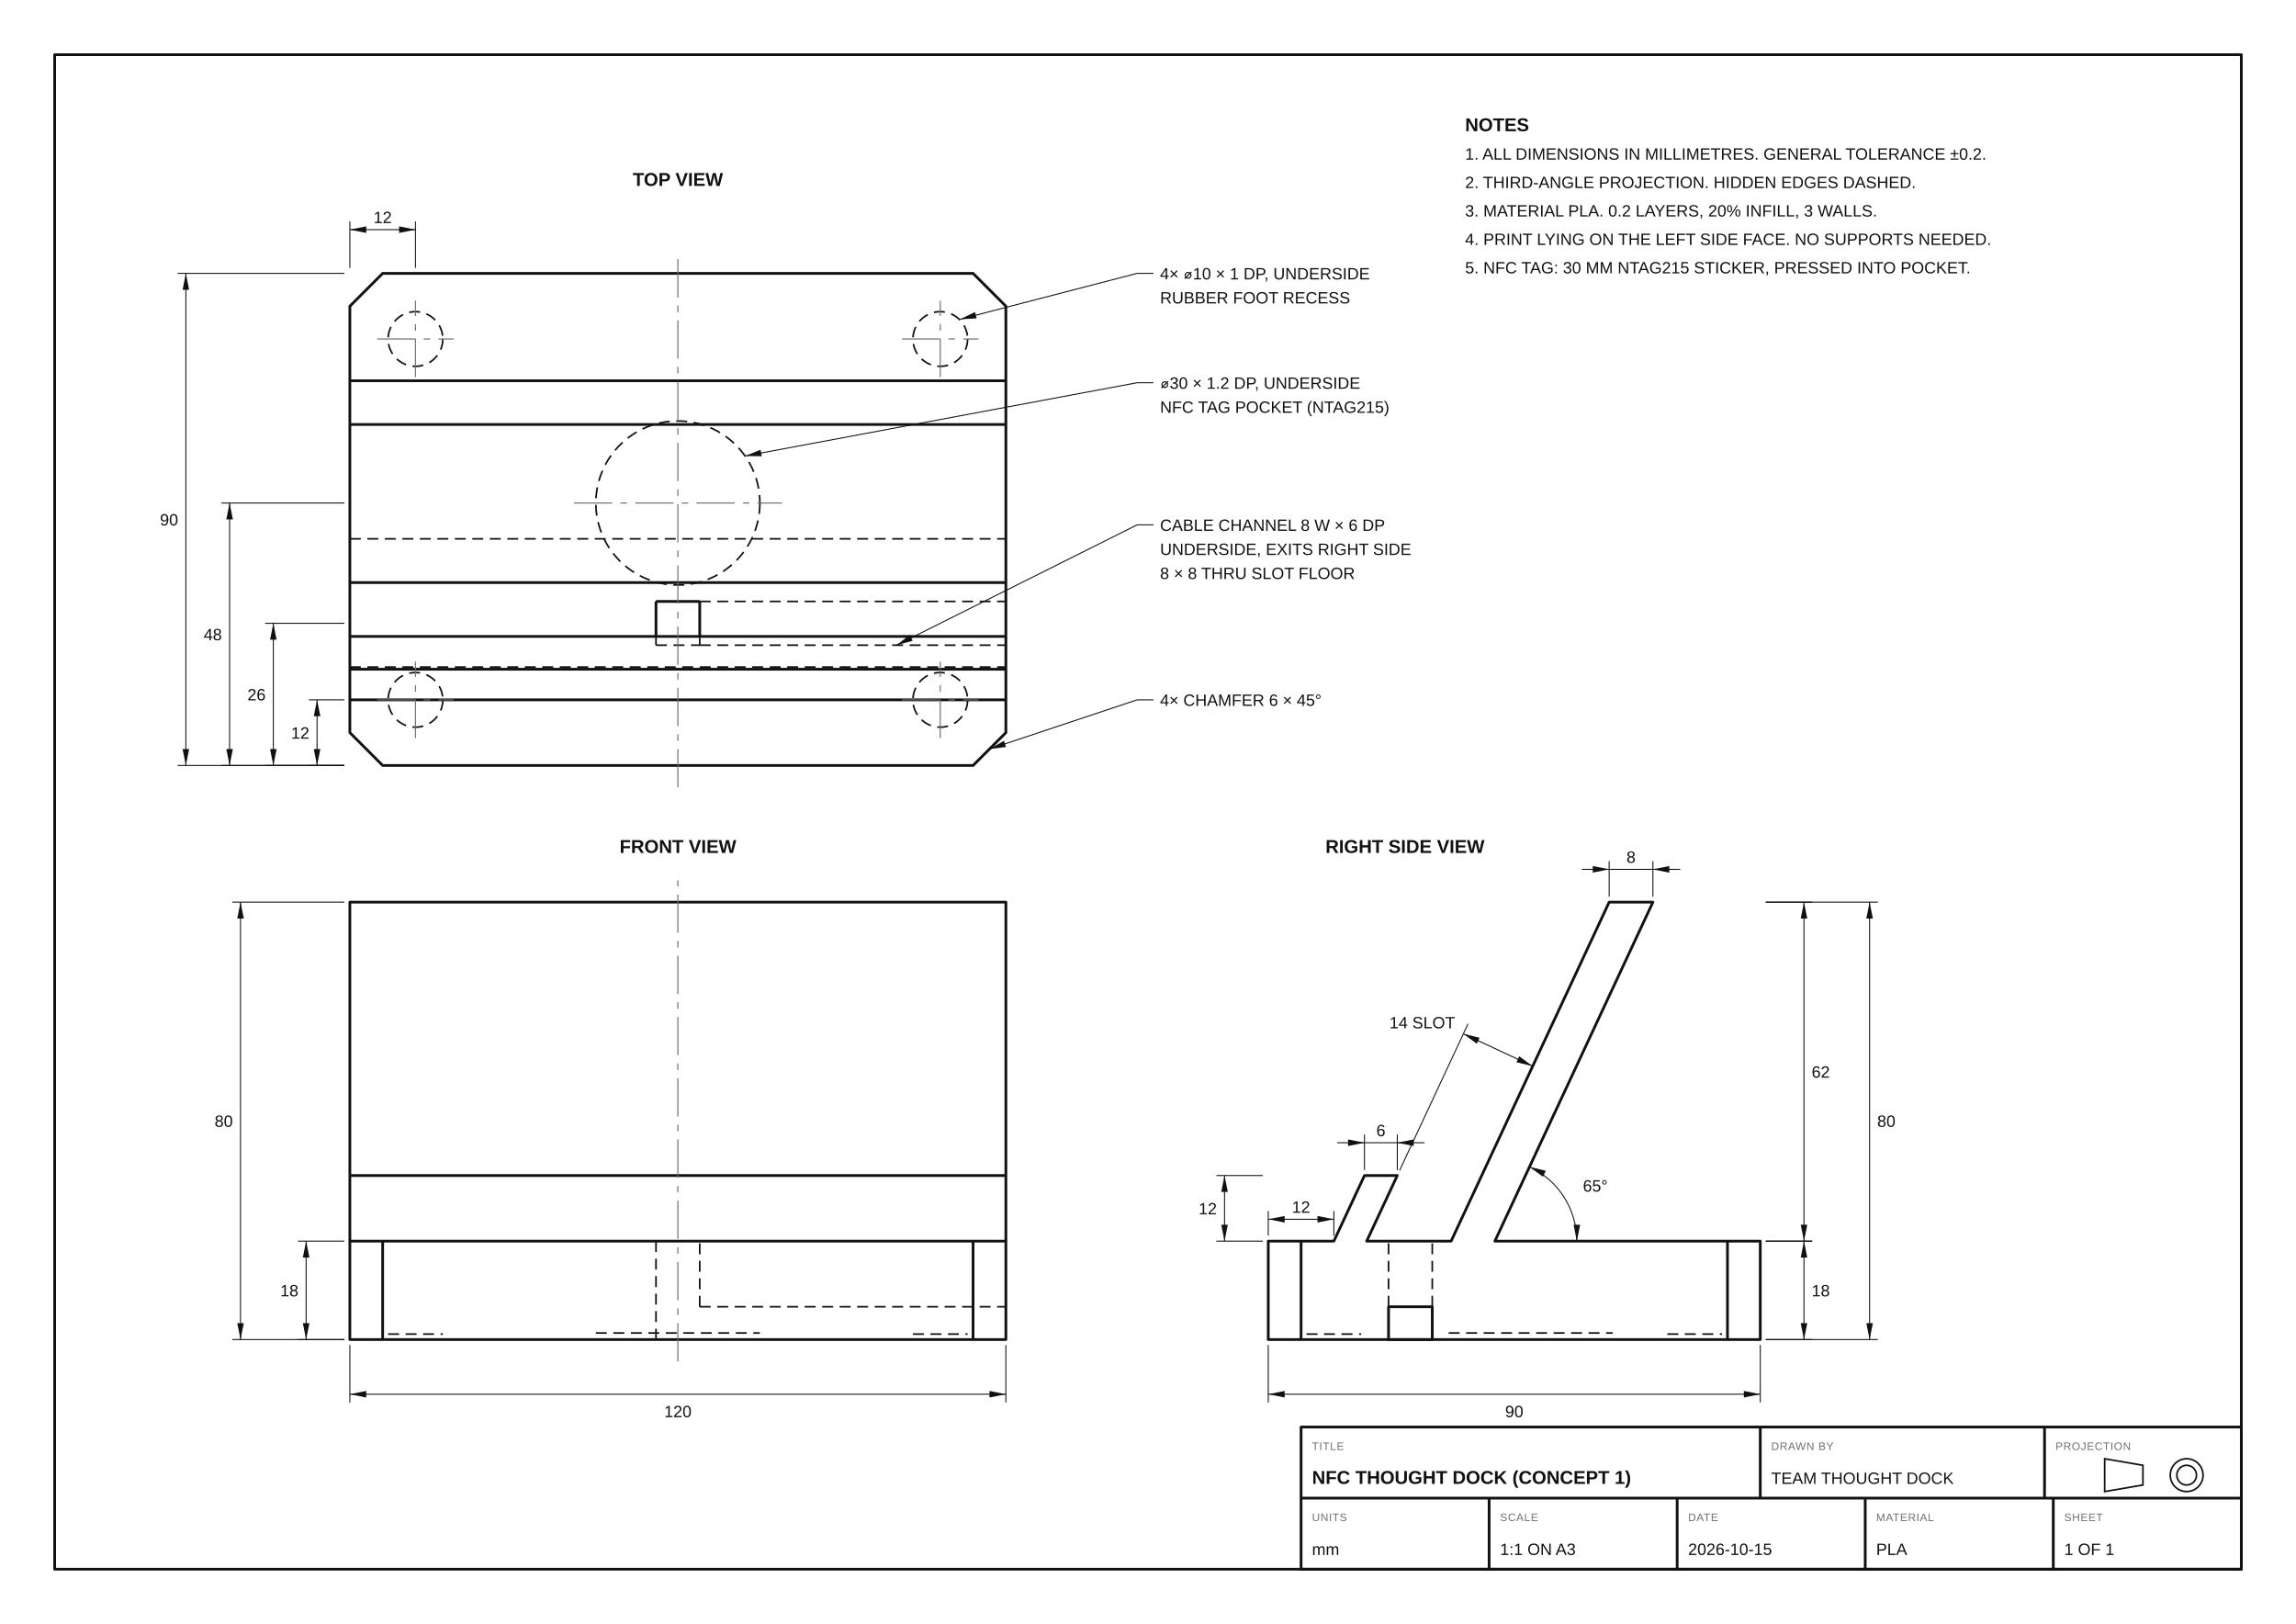
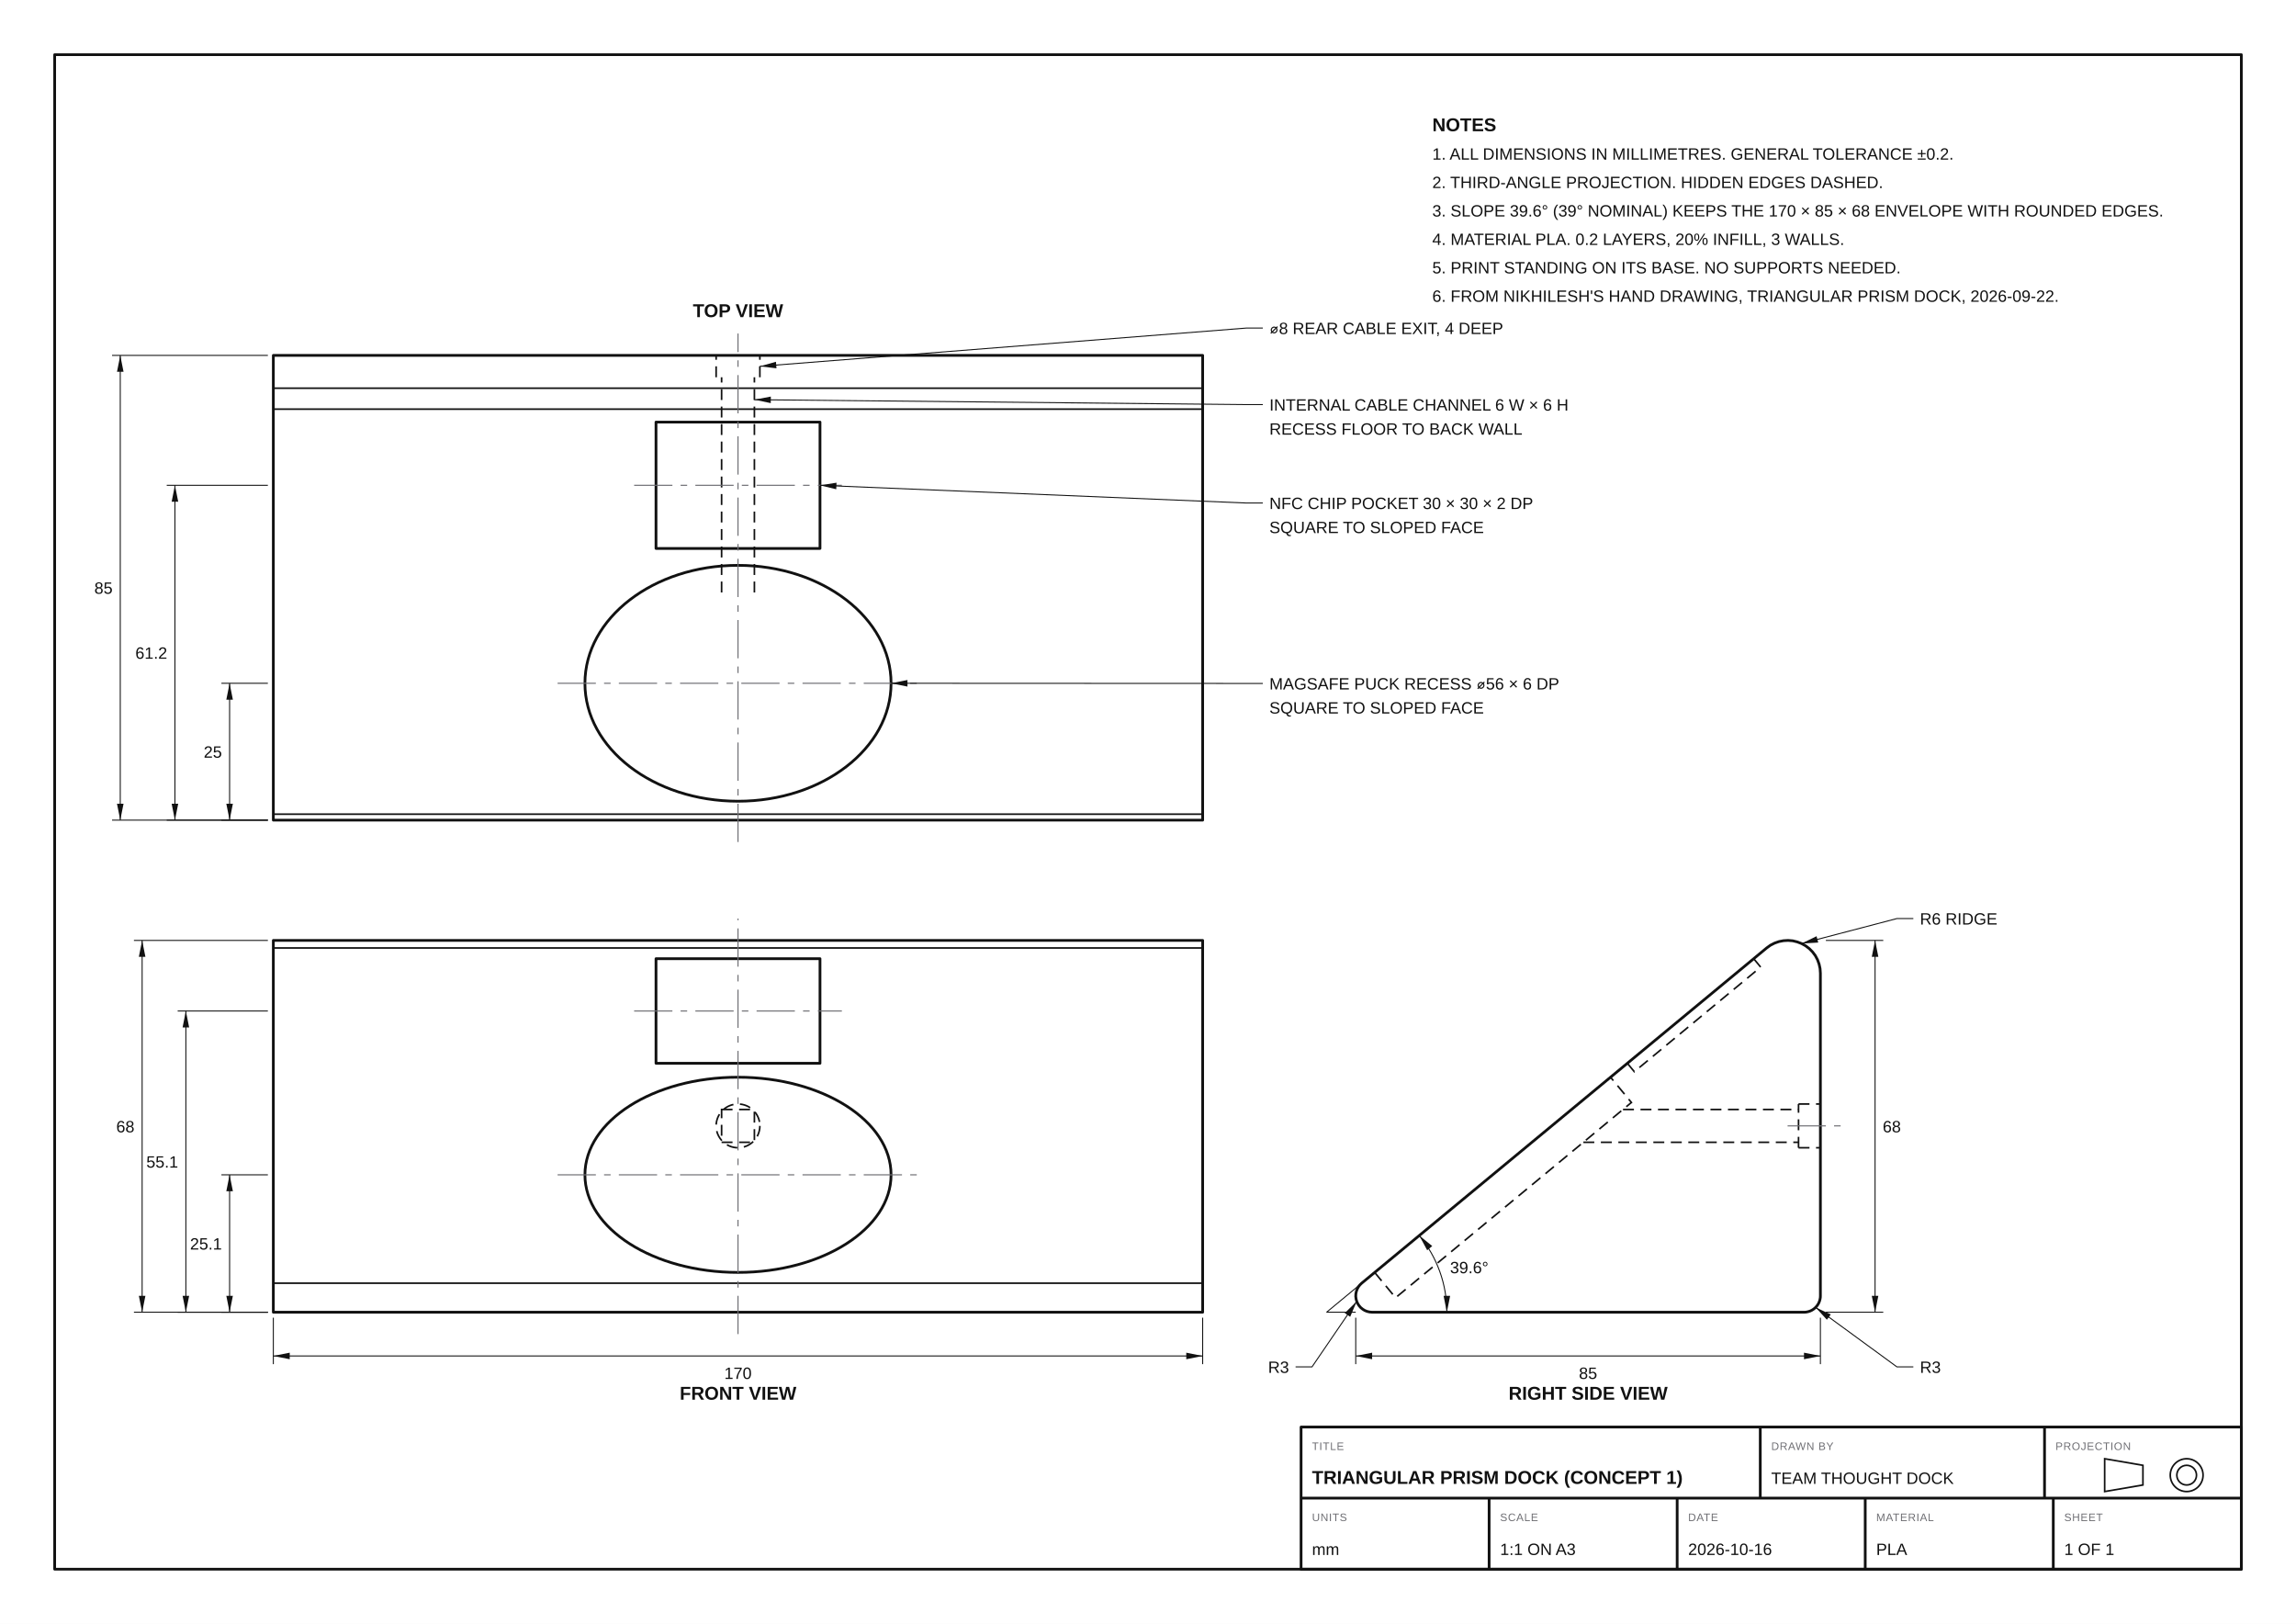
<svg xmlns="http://www.w3.org/2000/svg" viewBox="0 0 420 297" width="420mm" height="297mm" role="img" aria-labelledby="tdd-title tdd-desc">
  <defs>
    <style>.tdd-o{fill:none;stroke:#111111;stroke-width:.5;stroke-linejoin:round}.tdd-s{fill:none;stroke:#111111;stroke-width:.3}.tdd-h{fill:none;stroke:#111111;stroke-width:.3;stroke-dasharray:2 1.2}.tdd-c{fill:none;stroke:#6e6e73;stroke-width:.2;stroke-dasharray:7 1.5 1.2 1.5}.tdd-d{stroke:#111111;stroke-width:.18}.tdd-t,.tdd-vt,.tdd-lb{font-family:-apple-system,BlinkMacSystemFont,"Helvetica Neue",Arial,sans-serif;fill:#111111;paint-order:stroke;stroke:#ffffff;stroke-width:.9px;stroke-linejoin:round}.tdd-t{font-size:3px}.tdd-vt{font-size:3.4px;font-weight:600}.tdd-lb{font-size:2px;fill:#6e6e73;letter-spacing:.1px}</style>
    <marker id="tdd-ar" viewBox="0 0 10 4" refX="10" refY="2" markerUnits="userSpaceOnUse" markerWidth="3" markerHeight="1.2" orient="auto-start-reverse">
      <path d="M0,0L10,2L0,4z" fill="#111111" />
    </marker>
  </defs>
  <rect width="420" height="297" fill="#ffffff" />
  <rect x="10" y="10" width="400" height="277" class="tdd-o" />
-   <polygon points="70,140 178,140 184,134 184,56 178,50 70,50 64,56 64,134" class="tdd-o" />
-   <line x1="64" y1="128" x2="184" y2="128" class="tdd-o" />
-   <line x1="64" y1="122.4" x2="184" y2="122.4" class="tdd-o" />
-   <line x1="64" y1="116.4" x2="184" y2="116.4" class="tdd-o" />
-   <line x1="64" y1="122" x2="184" y2="122" class="tdd-h" />
-   <line x1="64" y1="106.55" x2="184" y2="106.55" class="tdd-o" />
-   <line x1="64" y1="77.64" x2="184" y2="77.64" class="tdd-o" />
-   <line x1="64" y1="69.64" x2="184" y2="69.64" class="tdd-o" />
-   <line x1="64" y1="98.55" x2="184" y2="98.55" class="tdd-h" />
-   <line x1="120" y1="110" x2="128" y2="110" class="tdd-o" />
-   <line x1="120" y1="116.4" x2="120" y2="110" class="tdd-o" />
-   <line x1="128" y1="116.4" x2="128" y2="110" class="tdd-o" />
-   <line x1="120" y1="118" x2="128" y2="118" class="tdd-h" />
-   <line x1="120" y1="118" x2="120" y2="116.4" class="tdd-h" />
-   <line x1="128" y1="118" x2="128" y2="116.4" class="tdd-h" />
-   <line x1="128" y1="118" x2="184" y2="118" class="tdd-h" />
-   <line x1="128" y1="110" x2="184" y2="110" class="tdd-h" />
-   <circle cx="124" cy="92" r="15" class="tdd-h" />
-   <circle cx="76" cy="128" r="5" class="tdd-h" />
-   <line x1="69" y1="128" x2="83" y2="128" class="tdd-c" />
-   <line x1="76" y1="135" x2="76" y2="121" class="tdd-c" />
-   <circle cx="172" cy="128" r="5" class="tdd-h" />
-   <line x1="165" y1="128" x2="179" y2="128" class="tdd-c" />
-   <line x1="172" y1="135" x2="172" y2="121" class="tdd-c" />
-   <circle cx="76" cy="62" r="5" class="tdd-h" />
-   <line x1="69" y1="62" x2="83" y2="62" class="tdd-c" />
-   <line x1="76" y1="69" x2="76" y2="55" class="tdd-c" />
-   <circle cx="172" cy="62" r="5" class="tdd-h" />
-   <line x1="165" y1="62" x2="179" y2="62" class="tdd-c" />
-   <line x1="172" y1="69" x2="172" y2="55" class="tdd-c" />
-   <line x1="124" y1="144" x2="124" y2="46" class="tdd-c" />
-   <line x1="105" y1="92" x2="143" y2="92" class="tdd-c" />
-   <text x="124" y="34" text-anchor="middle" class="tdd-vt">TOP VIEW</text>
-   <line x1="63" y1="140" x2="56.5" y2="140" class="tdd-d" />
-   <line x1="63" y1="128" x2="56.5" y2="128" class="tdd-d" />
-   <line x1="58" y1="140" x2="58" y2="128" class="tdd-d" marker-start="url(#tdd-ar)" marker-end="url(#tdd-ar)" />
-   <text x="56.6" y="135.1" text-anchor="end" class="tdd-t">12</text>
-   <line x1="63" y1="140" x2="48.5" y2="140" class="tdd-d" />
-   <line x1="63" y1="114" x2="48.5" y2="114" class="tdd-d" />
-   <line x1="50" y1="140" x2="50" y2="114" class="tdd-d" marker-start="url(#tdd-ar)" marker-end="url(#tdd-ar)" />
-   <text x="48.6" y="128.1" text-anchor="end" class="tdd-t">26</text>
-   <line x1="63" y1="140" x2="40.5" y2="140" class="tdd-d" />
-   <line x1="63" y1="92" x2="40.5" y2="92" class="tdd-d" />
-   <line x1="42" y1="140" x2="42" y2="92" class="tdd-d" marker-start="url(#tdd-ar)" marker-end="url(#tdd-ar)" />
-   <text x="40.6" y="117.1" text-anchor="end" class="tdd-t">48</text>
-   <line x1="63" y1="140" x2="32.5" y2="140" class="tdd-d" />
-   <line x1="63" y1="50" x2="32.5" y2="50" class="tdd-d" />
-   <line x1="34" y1="140" x2="34" y2="50" class="tdd-d" marker-start="url(#tdd-ar)" marker-end="url(#tdd-ar)" />
-   <text x="32.6" y="96.1" text-anchor="end" class="tdd-t">90</text>
-   <line x1="64" y1="49" x2="64" y2="40.5" class="tdd-d" />
-   <line x1="76" y1="49" x2="76" y2="40.5" class="tdd-d" />
-   <line x1="64" y1="42" x2="76" y2="42" class="tdd-d" marker-start="url(#tdd-ar)" marker-end="url(#tdd-ar)" />
-   <text x="70" y="40.8" text-anchor="middle" class="tdd-t">12</text>
-   <polyline points="211,70 208,70 136.29,83.4" class="tdd-d" fill="none" marker-end="url(#tdd-ar)" />
-   <text x="212.2" y="71.1" text-anchor="start" class="tdd-t">⌀30 × 1.2 DP, UNDERSIDE</text>
-   <text x="212.2" y="75.5" text-anchor="start" class="tdd-t">NFC TAG POCKET (NTAG215)</text>
-   <polyline points="211,50 208,50 175.6,58.4" class="tdd-d" fill="none" marker-end="url(#tdd-ar)" />
-   <text x="212.2" y="51.1" text-anchor="start" class="tdd-t">4× ⌀10 × 1 DP, UNDERSIDE</text>
-   <text x="212.2" y="55.5" text-anchor="start" class="tdd-t">RUBBER FOOT RECESS</text>
-   <polyline points="211,96 208,96 164,118" class="tdd-d" fill="none" marker-end="url(#tdd-ar)" />
-   <text x="212.2" y="97.1" text-anchor="start" class="tdd-t">CABLE CHANNEL 8 W × 6 DP</text>
-   <text x="212.2" y="101.5" text-anchor="start" class="tdd-t">UNDERSIDE, EXITS RIGHT SIDE</text>
-   <text x="212.2" y="105.9" text-anchor="start" class="tdd-t">8 × 8 THRU SLOT FLOOR</text>
-   <polyline points="211,128 208,128 181,137" class="tdd-d" fill="none" marker-end="url(#tdd-ar)" />
-   <text x="212.2" y="129.1" text-anchor="start" class="tdd-t">4× CHAMFER 6 × 45°</text>
-   <rect x="64" y="165" width="120" height="80" class="tdd-o" />
-   <line x1="64" y1="227" x2="184" y2="227" class="tdd-o" />
-   <line x1="64" y1="215" x2="184" y2="215" class="tdd-o" />
-   <line x1="70" y1="245" x2="70" y2="227" class="tdd-o" />
-   <line x1="178" y1="245" x2="178" y2="227" class="tdd-o" />
-   <line x1="120" y1="245" x2="120" y2="227" class="tdd-h" />
-   <line x1="128" y1="239" x2="128" y2="227" class="tdd-h" />
-   <line x1="128" y1="239" x2="184" y2="239" class="tdd-h" />
-   <line x1="109" y1="243.8" x2="139" y2="243.8" class="tdd-h" />
-   <line x1="71" y1="244" x2="81" y2="244" class="tdd-h" />
-   <line x1="167" y1="244" x2="177" y2="244" class="tdd-h" />
-   <line x1="124" y1="249" x2="124" y2="161" class="tdd-c" />
-   <text x="124" y="156" text-anchor="middle" class="tdd-vt">FRONT VIEW</text>
-   <line x1="64" y1="246" x2="64" y2="256.5" class="tdd-d" />
-   <line x1="184" y1="246" x2="184" y2="256.5" class="tdd-d" />
-   <line x1="64" y1="255" x2="184" y2="255" class="tdd-d" marker-start="url(#tdd-ar)" marker-end="url(#tdd-ar)" />
-   <text x="124" y="259.2" text-anchor="middle" class="tdd-t">120</text>
-   <line x1="63" y1="245" x2="54.5" y2="245" class="tdd-d" />
-   <line x1="63" y1="227" x2="54.5" y2="227" class="tdd-d" />
-   <line x1="56" y1="245" x2="56" y2="227" class="tdd-d" marker-start="url(#tdd-ar)" marker-end="url(#tdd-ar)" />
-   <text x="54.6" y="237.1" text-anchor="end" class="tdd-t">18</text>
-   <line x1="63" y1="245" x2="42.5" y2="245" class="tdd-d" />
-   <line x1="63" y1="165" x2="42.5" y2="165" class="tdd-d" />
-   <line x1="44" y1="245" x2="44" y2="165" class="tdd-d" marker-start="url(#tdd-ar)" marker-end="url(#tdd-ar)" />
-   <text x="42.6" y="206.1" text-anchor="end" class="tdd-t">80</text>
-   <polygon points="232,245 322,245 322,227 273.45,227 302.36,165 294.36,165 265.45,227 250,227 255.6,215 249.6,215 244,227 232,227" class="tdd-o" />
-   <line x1="238" y1="245" x2="238" y2="227" class="tdd-o" />
-   <line x1="316" y1="245" x2="316" y2="227" class="tdd-o" />
-   <rect x="254" y="239" width="8" height="6" class="tdd-o" />
-   <line x1="254" y1="239" x2="254" y2="227" class="tdd-h" />
-   <line x1="262" y1="239" x2="262" y2="227" class="tdd-h" />
-   <line x1="265" y1="243.8" x2="295" y2="243.8" class="tdd-h" />
-   <line x1="239" y1="244" x2="249" y2="244" class="tdd-h" />
-   <line x1="305" y1="244" x2="315" y2="244" class="tdd-h" />
-   <text x="257" y="156" text-anchor="middle" class="tdd-vt">RIGHT SIDE VIEW</text>
-   <line x1="232" y1="246" x2="232" y2="256.5" class="tdd-d" />
-   <line x1="322" y1="246" x2="322" y2="256.5" class="tdd-d" />
-   <line x1="232" y1="255" x2="322" y2="255" class="tdd-d" marker-start="url(#tdd-ar)" marker-end="url(#tdd-ar)" />
-   <text x="277" y="259.2" text-anchor="middle" class="tdd-t">90</text>
-   <line x1="323" y1="245" x2="331.5" y2="245" class="tdd-d" />
-   <line x1="323" y1="227" x2="331.5" y2="227" class="tdd-d" />
-   <line x1="330" y1="245" x2="330" y2="227" class="tdd-d" marker-start="url(#tdd-ar)" marker-end="url(#tdd-ar)" />
-   <text x="331.4" y="237.1" text-anchor="start" class="tdd-t">18</text>
-   <line x1="323" y1="227" x2="331.5" y2="227" class="tdd-d" />
-   <line x1="323" y1="165" x2="331.5" y2="165" class="tdd-d" />
-   <line x1="330" y1="227" x2="330" y2="165" class="tdd-d" marker-start="url(#tdd-ar)" marker-end="url(#tdd-ar)" />
-   <text x="331.4" y="197.1" text-anchor="start" class="tdd-t">62</text>
-   <line x1="323" y1="245" x2="343.5" y2="245" class="tdd-d" />
-   <line x1="323" y1="165" x2="343.5" y2="165" class="tdd-d" />
-   <line x1="342" y1="245" x2="342" y2="165" class="tdd-d" marker-start="url(#tdd-ar)" marker-end="url(#tdd-ar)" />
-   <text x="343.4" y="206.1" text-anchor="start" class="tdd-t">80</text>
-   <line x1="231" y1="227" x2="222.5" y2="227" class="tdd-d" />
-   <line x1="231" y1="215" x2="222.5" y2="215" class="tdd-d" />
-   <line x1="224" y1="227" x2="224" y2="215" class="tdd-d" marker-start="url(#tdd-ar)" marker-end="url(#tdd-ar)" />
-   <text x="222.6" y="222.1" text-anchor="end" class="tdd-t">12</text>
-   <line x1="232" y1="226" x2="232" y2="221.5" class="tdd-d" />
-   <line x1="244" y1="226" x2="244" y2="221.5" class="tdd-d" />
-   <line x1="232" y1="223" x2="244" y2="223" class="tdd-d" marker-start="url(#tdd-ar)" marker-end="url(#tdd-ar)" />
-   <text x="238" y="221.8" text-anchor="middle" class="tdd-t">12</text>
-   <line x1="249.6" y1="214" x2="249.6" y2="207.5" class="tdd-d" />
-   <line x1="255.6" y1="214" x2="255.6" y2="207.5" class="tdd-d" />
-   <line x1="249.6" y1="209" x2="255.6" y2="209" class="tdd-d" />
-   <line x1="244.6" y1="209" x2="249.6" y2="209" class="tdd-d" marker-end="url(#tdd-ar)" />
-   <line x1="260.6" y1="209" x2="255.6" y2="209" class="tdd-d" marker-end="url(#tdd-ar)" />
-   <text x="252.6" y="207.8" text-anchor="middle" class="tdd-t">6</text>
-   <line x1="294.36" y1="164" x2="294.36" y2="157.5" class="tdd-d" />
-   <line x1="302.36" y1="164" x2="302.36" y2="157.5" class="tdd-d" />
-   <line x1="294.36" y1="159" x2="302.36" y2="159" class="tdd-d" />
-   <line x1="289.36" y1="159" x2="294.36" y2="159" class="tdd-d" marker-end="url(#tdd-ar)" />
-   <line x1="307.36" y1="159" x2="302.36" y2="159" class="tdd-d" marker-end="url(#tdd-ar)" />
-   <text x="298.36" y="157.8" text-anchor="middle" class="tdd-t">8</text>
-   <line x1="256.02" y1="214.09" x2="268.53" y2="187.27" class="tdd-d" />
-   <line x1="267.68" y1="189.08" x2="280.37" y2="195" class="tdd-d" marker-start="url(#tdd-ar)" marker-end="url(#tdd-ar)" />
-   <text x="266.18" y="188.08" text-anchor="end" class="tdd-t">14 SLOT</text>
-   <line x1="273.45" y1="227" x2="291.45" y2="227" class="tdd-d" />
-   <path d="M288.45,227 A15,15 0 0 0 279.79,213.41" class="tdd-d" fill="none" marker-start="url(#tdd-ar)" marker-end="url(#tdd-ar)" />
-   <text x="289.56" y="217.93" text-anchor="start" class="tdd-t">65°</text>
-   <text x="268" y="24" text-anchor="start" class="tdd-vt">NOTES</text>
-   <text x="268" y="29.2" text-anchor="start" class="tdd-t">1. ALL DIMENSIONS IN MILLIMETRES. GENERAL TOLERANCE ±0.2.</text>
-   <text x="268" y="34.4" text-anchor="start" class="tdd-t">2. THIRD-ANGLE PROJECTION. HIDDEN EDGES DASHED.</text>
-   <text x="268" y="39.6" text-anchor="start" class="tdd-t">3. MATERIAL PLA. 0.2 LAYERS, 20% INFILL, 3 WALLS.</text>
-   <text x="268" y="44.8" text-anchor="start" class="tdd-t">4. PRINT LYING ON THE LEFT SIDE FACE. NO SUPPORTS NEEDED.</text>
-   <text x="268" y="50" text-anchor="start" class="tdd-t">5. NFC TAG: 30 MM NTAG215 STICKER, PRESSED INTO POCKET.</text>
+   <rect x="50" y="65" width="170" height="85" class="tdd-o" />
+   <line x1="50" y1="148.91" x2="220" y2="148.91" class="tdd-s" />
+   <line x1="50" y1="74.83" x2="220" y2="74.83" class="tdd-s" />
+   <line x1="50" y1="71" x2="220" y2="71" class="tdd-s" />
+   <ellipse cx="135" cy="124.97" rx="28" ry="21.57" class="tdd-o" />
+   <polygon points="120,100.31 150,100.31 150,77.2 120,77.2" class="tdd-o" />
+   <line x1="132" y1="108.36" x2="132" y2="69" class="tdd-h" />
+   <line x1="138" y1="108.36" x2="138" y2="69" class="tdd-h" />
+   <line x1="131" y1="69" x2="131" y2="65" class="tdd-h" />
+   <line x1="139" y1="69" x2="139" y2="65" class="tdd-h" />
+   <line x1="135" y1="154" x2="135" y2="61" class="tdd-c" />
+   <line x1="102" y1="124.97" x2="168" y2="124.97" class="tdd-c" />
+   <line x1="116" y1="88.76" x2="154" y2="88.76" class="tdd-c" />
+   <text x="135" y="58" text-anchor="middle" class="tdd-vt">TOP VIEW</text>
+   <line x1="49" y1="150" x2="40.5" y2="150" class="tdd-d" />
+   <line x1="49" y1="124.97" x2="40.5" y2="124.97" class="tdd-d" />
+   <line x1="42" y1="150" x2="42" y2="124.97" class="tdd-d" marker-start="url(#tdd-ar)" marker-end="url(#tdd-ar)" />
+   <text x="40.6" y="138.58" text-anchor="end" class="tdd-t">25</text>
+   <line x1="49" y1="150" x2="30.5" y2="150" class="tdd-d" />
+   <line x1="49" y1="88.76" x2="30.5" y2="88.76" class="tdd-d" />
+   <line x1="32" y1="150" x2="32" y2="88.76" class="tdd-d" marker-start="url(#tdd-ar)" marker-end="url(#tdd-ar)" />
+   <text x="30.6" y="120.48" text-anchor="end" class="tdd-t">61.2</text>
+   <line x1="49" y1="150" x2="20.5" y2="150" class="tdd-d" />
+   <line x1="49" y1="65" x2="20.5" y2="65" class="tdd-d" />
+   <line x1="22" y1="150" x2="22" y2="65" class="tdd-d" marker-start="url(#tdd-ar)" marker-end="url(#tdd-ar)" />
+   <text x="20.6" y="108.6" text-anchor="end" class="tdd-t">85</text>
+   <polyline points="231,60 228,60 139,67" class="tdd-d" fill="none" marker-end="url(#tdd-ar)" />
+   <text x="232.2" y="61.1" text-anchor="start" class="tdd-t">⌀8 REAR CABLE EXIT, 4 DEEP</text>
+   <polyline points="231,74 228,74 138,73.1" class="tdd-d" fill="none" marker-end="url(#tdd-ar)" />
+   <text x="232.2" y="75.1" text-anchor="start" class="tdd-t">INTERNAL CABLE CHANNEL 6 W × 6 H</text>
+   <text x="232.2" y="79.5" text-anchor="start" class="tdd-t">RECESS FLOOR TO BACK WALL</text>
+   <polyline points="231,92 228,92 150,88.76" class="tdd-d" fill="none" marker-end="url(#tdd-ar)" />
+   <text x="232.2" y="93.1" text-anchor="start" class="tdd-t">NFC CHIP POCKET 30 × 30 × 2 DP</text>
+   <text x="232.2" y="97.5" text-anchor="start" class="tdd-t">SQUARE TO SLOPED FACE</text>
+   <polyline points="231,125 228,125 163,124.97" class="tdd-d" fill="none" marker-end="url(#tdd-ar)" />
+   <text x="232.2" y="126.1" text-anchor="start" class="tdd-t">MAGSAFE PUCK RECESS ⌀56 × 6 DP</text>
+   <text x="232.2" y="130.5" text-anchor="start" class="tdd-t">SQUARE TO SLOPED FACE</text>
+   <rect x="50" y="172" width="170" height="68" class="tdd-o" />
+   <line x1="50" y1="234.69" x2="220" y2="234.69" class="tdd-s" />
+   <line x1="50" y1="173.38" x2="220" y2="173.38" class="tdd-s" />
+   <ellipse cx="135" cy="214.87" rx="28" ry="17.85" class="tdd-o" />
+   <polygon points="120,194.47 150,194.47 150,175.34 120,175.34" class="tdd-o" />
+   <rect x="132" y="202.92" width="6" height="6" class="tdd-h" />
+   <circle cx="135" cy="205.92" r="4" class="tdd-h" />
+   <line x1="135" y1="244" x2="135" y2="168" class="tdd-c" />
+   <line x1="102" y1="214.87" x2="168" y2="214.87" class="tdd-c" />
+   <line x1="116" y1="184.91" x2="154" y2="184.91" class="tdd-c" />
+   <text x="135" y="256" text-anchor="middle" class="tdd-vt">FRONT VIEW</text>
+   <line x1="50" y1="241" x2="50" y2="249.5" class="tdd-d" />
+   <line x1="220" y1="241" x2="220" y2="249.5" class="tdd-d" />
+   <line x1="50" y1="248" x2="220" y2="248" class="tdd-d" marker-start="url(#tdd-ar)" marker-end="url(#tdd-ar)" />
+   <text x="135" y="252.2" text-anchor="middle" class="tdd-t">170</text>
+   <line x1="49" y1="240" x2="40.5" y2="240" class="tdd-d" />
+   <line x1="49" y1="214.87" x2="40.5" y2="214.87" class="tdd-d" />
+   <line x1="42" y1="240" x2="42" y2="214.87" class="tdd-d" marker-start="url(#tdd-ar)" marker-end="url(#tdd-ar)" />
+   <text x="40.6" y="228.54" text-anchor="end" class="tdd-t">25.1</text>
+   <line x1="49" y1="240" x2="32.5" y2="240" class="tdd-d" />
+   <line x1="49" y1="184.91" x2="32.5" y2="184.91" class="tdd-d" />
+   <line x1="34" y1="240" x2="34" y2="184.91" class="tdd-d" marker-start="url(#tdd-ar)" marker-end="url(#tdd-ar)" />
+   <text x="32.6" y="213.55" text-anchor="end" class="tdd-t">55.1</text>
+   <line x1="49" y1="240" x2="24.5" y2="240" class="tdd-d" />
+   <line x1="49" y1="172" x2="24.5" y2="172" class="tdd-d" />
+   <line x1="26" y1="240" x2="26" y2="172" class="tdd-d" marker-start="url(#tdd-ar)" marker-end="url(#tdd-ar)" />
+   <text x="24.6" y="207.1" text-anchor="end" class="tdd-t">68</text>
+   <polygon points="249.09,234.69 248.76,235.01 248.48,235.37 248.26,235.78 248.11,236.21 248.02,236.66 248,237.12 248.06,237.57 248.18,238.02 248.37,238.44 248.62,238.82 248.92,239.16 249.28,239.45 249.67,239.69 250.1,239.86 250.54,239.96 251,240 330,240 330.29,239.99 330.59,239.94 330.87,239.87 331.15,239.77 331.41,239.65 331.67,239.49 331.9,239.32 332.12,239.12 332.32,238.9 332.49,238.67 332.65,238.41 332.77,238.15 332.87,237.87 332.94,237.59 332.99,237.29 333,237 333,178 332.94,177.15 332.76,176.33 332.47,175.53 332.07,174.78 331.56,174.1 330.97,173.5 330.29,172.98 329.55,172.57 328.76,172.27 327.94,172.07 327.09,172 326.25,172.05 325.42,172.21 324.62,172.49 323.86,172.88 323.17,173.38" class="tdd-o" />
+   <polyline points="251.46,232.72 255.29,237.35 298.43,201.64 294.61,197.02" class="tdd-h" />
+   <polyline points="297.69,194.47 298.96,196.01 322.07,176.88 320.8,175.34" class="tdd-h" />
+   <line x1="289.64" y1="208.92" x2="329" y2="208.92" class="tdd-h" />
+   <line x1="296.89" y1="202.92" x2="329" y2="202.92" class="tdd-h" />
+   <line x1="329" y1="209.92" x2="329" y2="201.92" class="tdd-h" />
+   <line x1="329" y1="209.92" x2="333" y2="209.92" class="tdd-h" />
+   <line x1="329" y1="201.92" x2="333" y2="201.92" class="tdd-h" />
+   <line x1="327" y1="205.92" x2="337" y2="205.92" class="tdd-c" />
+   <text x="290.5" y="256" text-anchor="middle" class="tdd-vt">RIGHT SIDE VIEW</text>
+   <line x1="248" y1="241" x2="248" y2="249.5" class="tdd-d" />
+   <line x1="333" y1="241" x2="333" y2="249.5" class="tdd-d" />
+   <line x1="248" y1="248" x2="333" y2="248" class="tdd-d" marker-start="url(#tdd-ar)" marker-end="url(#tdd-ar)" />
+   <text x="290.5" y="252.2" text-anchor="middle" class="tdd-t">85</text>
+   <line x1="334" y1="240" x2="344.5" y2="240" class="tdd-d" />
+   <line x1="334" y1="172" x2="344.5" y2="172" class="tdd-d" />
+   <line x1="343" y1="240" x2="343" y2="172" class="tdd-d" marker-start="url(#tdd-ar)" marker-end="url(#tdd-ar)" />
+   <text x="344.4" y="207.1" text-anchor="start" class="tdd-t">68</text>
+   <line x1="242.67" y1="240" x2="249.09" y2="234.69" class="tdd-d" />
+   <line x1="242.67" y1="240" x2="248" y2="240" class="tdd-d" />
+   <path d="M264.67,240 A22,22 0 0 0 259.62,225.97" class="tdd-d" fill="none" marker-start="url(#tdd-ar)" marker-end="url(#tdd-ar)" />
+   <text x="265.25" y="232.87" text-anchor="start" class="tdd-t">39.6°</text>
+   <polyline points="350,168 347,168 329.55,172.57" class="tdd-d" fill="none" marker-end="url(#tdd-ar)" />
+   <text x="351.2" y="169.1" text-anchor="start" class="tdd-t">R6 RIDGE</text>
+   <polyline points="237,250 240,250 248.18,238.02" class="tdd-d" fill="none" marker-end="url(#tdd-ar)" />
+   <text x="235.8" y="251.1" text-anchor="end" class="tdd-t">R3</text>
+   <polyline points="350,250 347,250 332.12,239.12" class="tdd-d" fill="none" marker-end="url(#tdd-ar)" />
+   <text x="351.2" y="251.1" text-anchor="start" class="tdd-t">R3</text>
+   <text x="262" y="24" text-anchor="start" class="tdd-vt">NOTES</text>
+   <text x="262" y="29.2" text-anchor="start" class="tdd-t">1. ALL DIMENSIONS IN MILLIMETRES. GENERAL TOLERANCE ±0.2.</text>
+   <text x="262" y="34.4" text-anchor="start" class="tdd-t">2. THIRD-ANGLE PROJECTION. HIDDEN EDGES DASHED.</text>
+   <text x="262" y="39.6" text-anchor="start" class="tdd-t">3. SLOPE 39.6° (39° NOMINAL) KEEPS THE 170 × 85 × 68 ENVELOPE WITH ROUNDED EDGES.</text>
+   <text x="262" y="44.8" text-anchor="start" class="tdd-t">4. MATERIAL PLA. 0.2 LAYERS, 20% INFILL, 3 WALLS.</text>
+   <text x="262" y="50" text-anchor="start" class="tdd-t">5. PRINT STANDING ON ITS BASE. NO SUPPORTS NEEDED.</text>
+   <text x="262" y="55.2" text-anchor="start" class="tdd-t">6. FROM NIKHILESH'S HAND DRAWING, TRIANGULAR PRISM DOCK, 2026-09-22.</text>
  <rect x="238" y="261" width="172" height="26" class="tdd-o" />
  <line x1="238" y1="274" x2="410" y2="274" class="tdd-o" />
  <text x="240" y="265.2" text-anchor="start" class="tdd-lb">TITLE</text>
-   <text x="240" y="271.4" text-anchor="start" class="tdd-vt">NFC THOUGHT DOCK (CONCEPT 1)</text>
+   <text x="240" y="271.4" text-anchor="start" class="tdd-vt">TRIANGULAR PRISM DOCK (CONCEPT 1)</text>
  <line x1="322" y1="261" x2="322" y2="274" class="tdd-o" />
  <text x="324" y="265.2" text-anchor="start" class="tdd-lb">DRAWN BY</text>
  <text x="324" y="271.4" text-anchor="start" class="tdd-t">TEAM THOUGHT DOCK</text>
  <line x1="374" y1="261" x2="374" y2="274" class="tdd-o" />
  <text x="376" y="265.2" text-anchor="start" class="tdd-lb">PROJECTION</text>
  <text x="376" y="271.4" text-anchor="start" class="tdd-t" />
  <text x="240" y="278.2" text-anchor="start" class="tdd-lb">UNITS</text>
  <text x="240" y="284.4" text-anchor="start" class="tdd-t">mm</text>
  <line x1="272.4" y1="274" x2="272.4" y2="287" class="tdd-o" />
  <text x="274.4" y="278.2" text-anchor="start" class="tdd-lb">SCALE</text>
  <text x="274.4" y="284.4" text-anchor="start" class="tdd-t">1:1 ON A3</text>
  <line x1="306.8" y1="274" x2="306.8" y2="287" class="tdd-o" />
  <text x="308.8" y="278.2" text-anchor="start" class="tdd-lb">DATE</text>
-   <text x="308.8" y="284.4" text-anchor="start" class="tdd-t">2026-10-15</text>
+   <text x="308.8" y="284.4" text-anchor="start" class="tdd-t">2026-10-16</text>
  <line x1="341.2" y1="274" x2="341.2" y2="287" class="tdd-o" />
  <text x="343.2" y="278.2" text-anchor="start" class="tdd-lb">MATERIAL</text>
  <text x="343.2" y="284.4" text-anchor="start" class="tdd-t">PLA</text>
  <line x1="375.6" y1="274" x2="375.6" y2="287" class="tdd-o" />
  <text x="377.6" y="278.2" text-anchor="start" class="tdd-lb">SHEET</text>
  <text x="377.6" y="284.4" text-anchor="start" class="tdd-t">1 OF 1</text>
  <polygon points="385,266.8 392,268 392,271.6 385,272.8" class="tdd-s" />
  <circle cx="400" cy="269.8" r="3" class="tdd-s" />
  <circle cx="400" cy="269.8" r="1.8" class="tdd-s" />
</svg>
